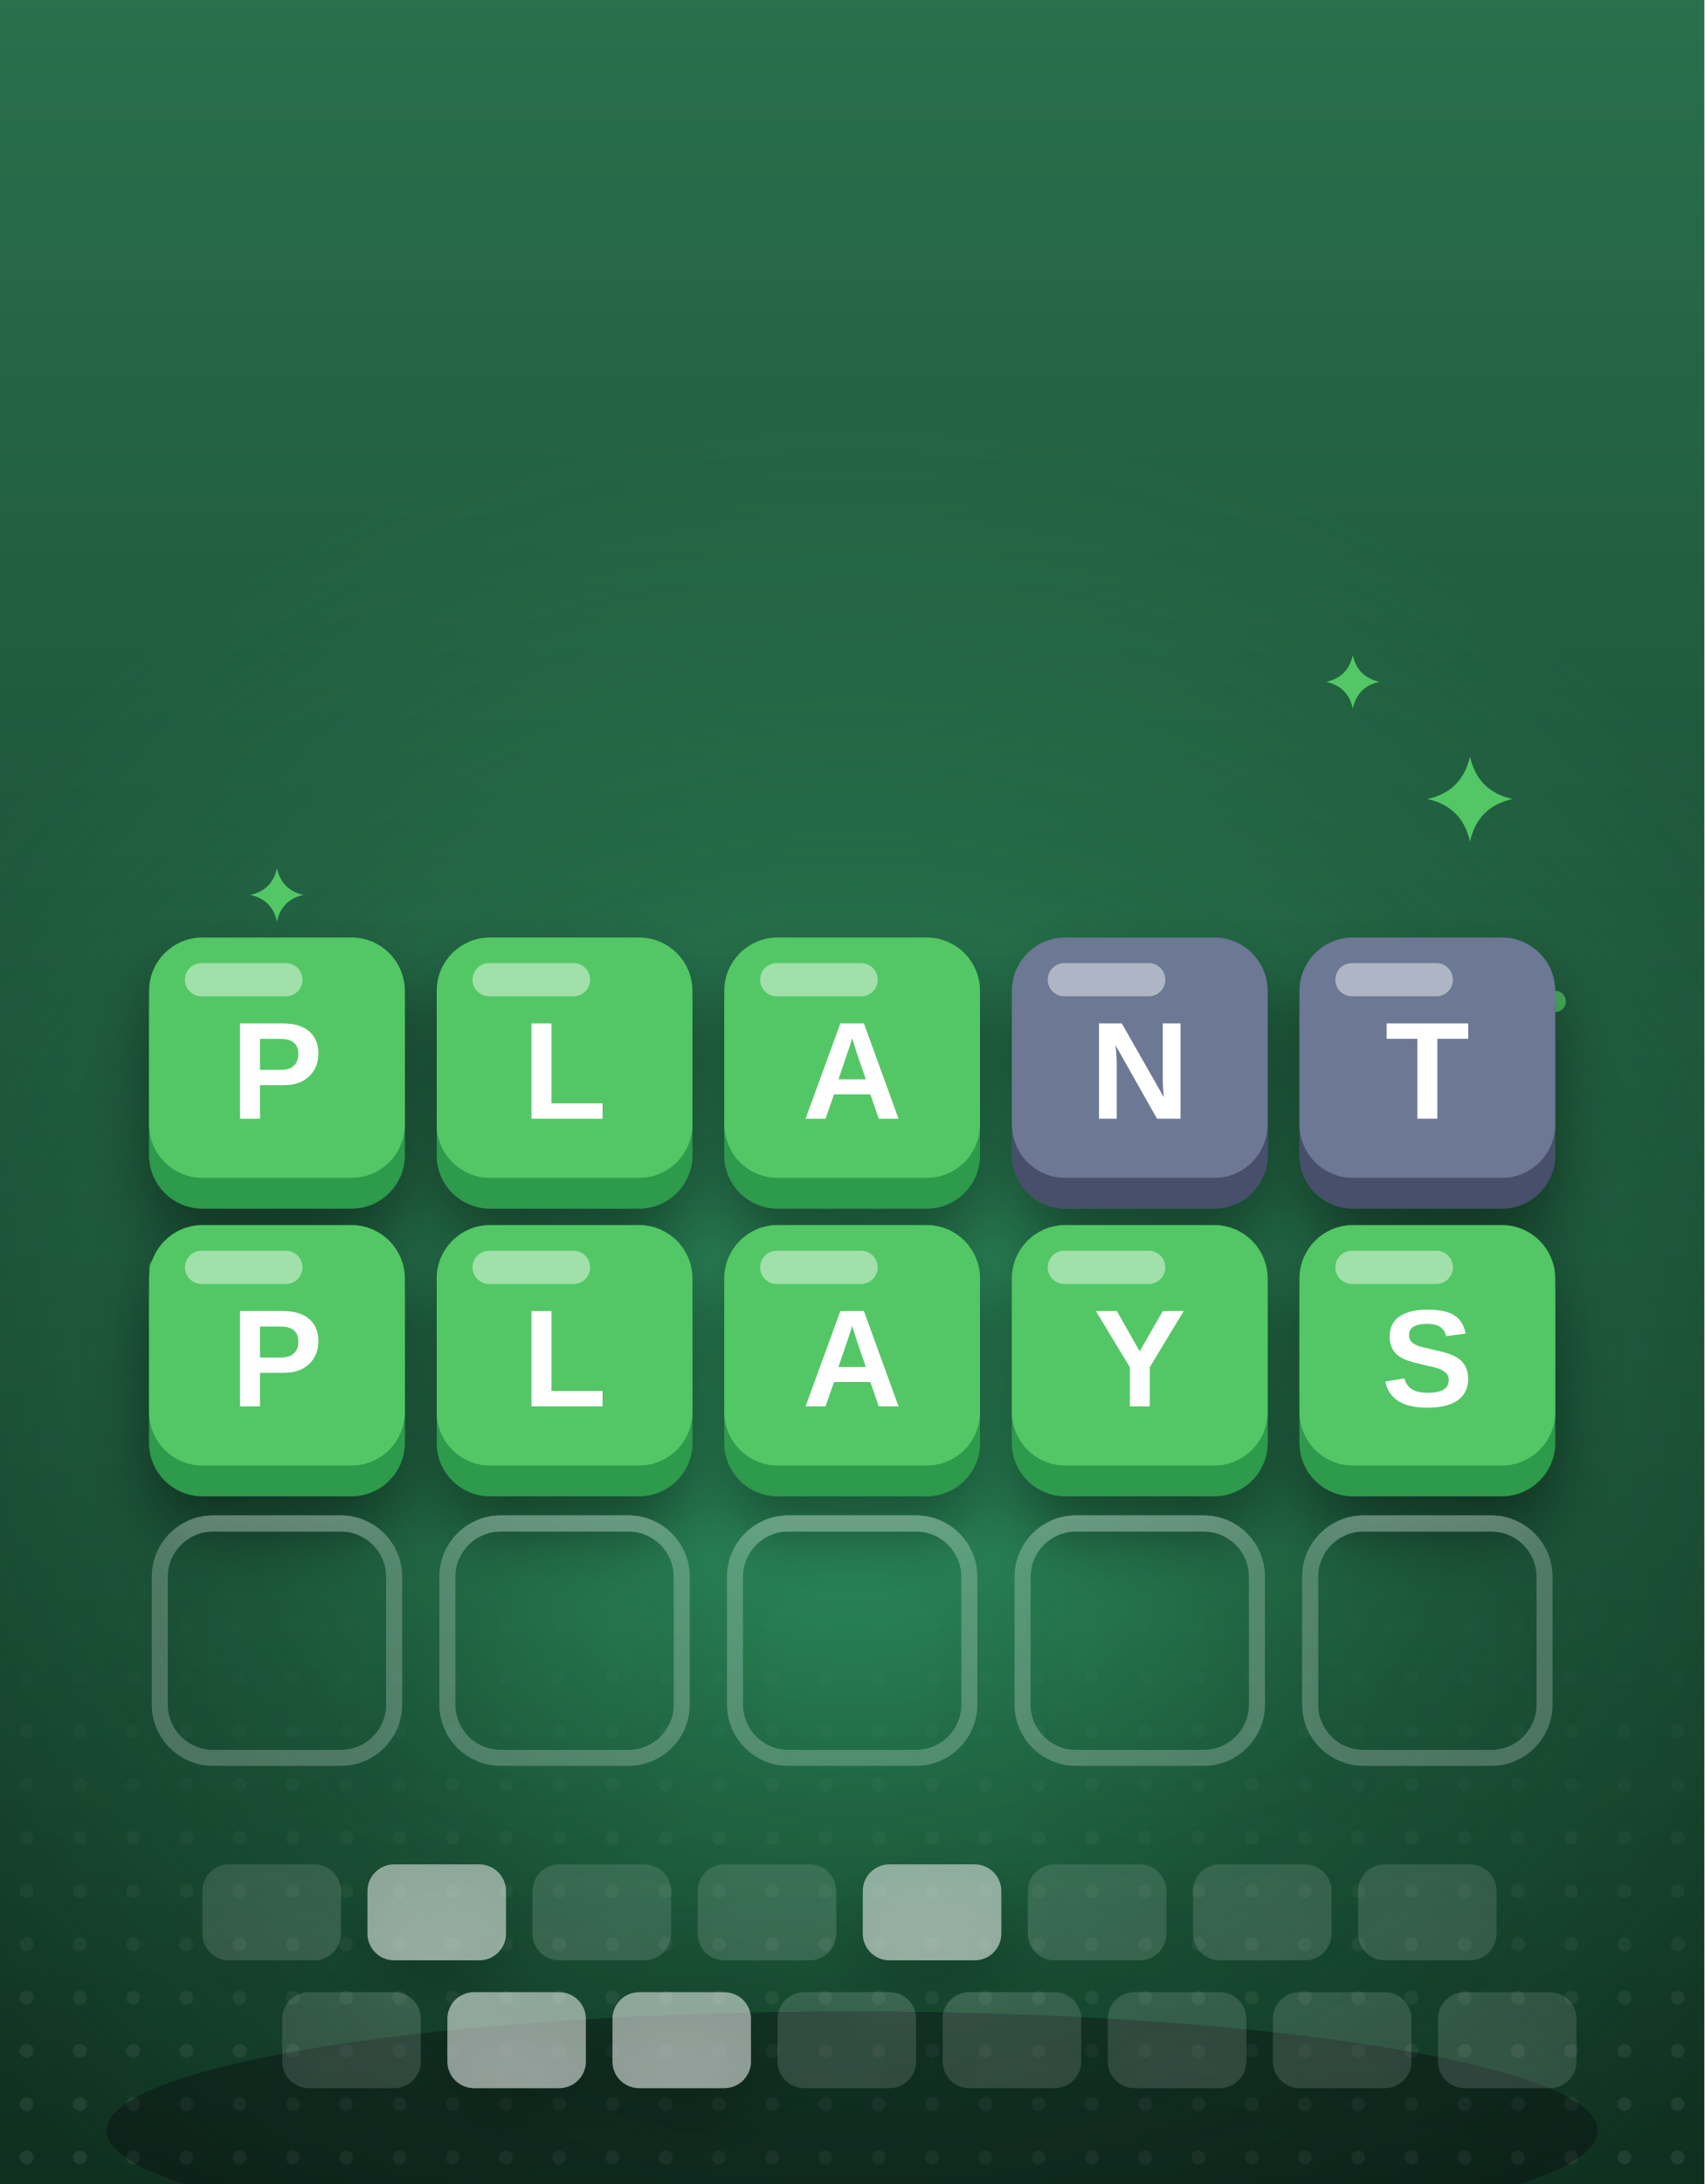
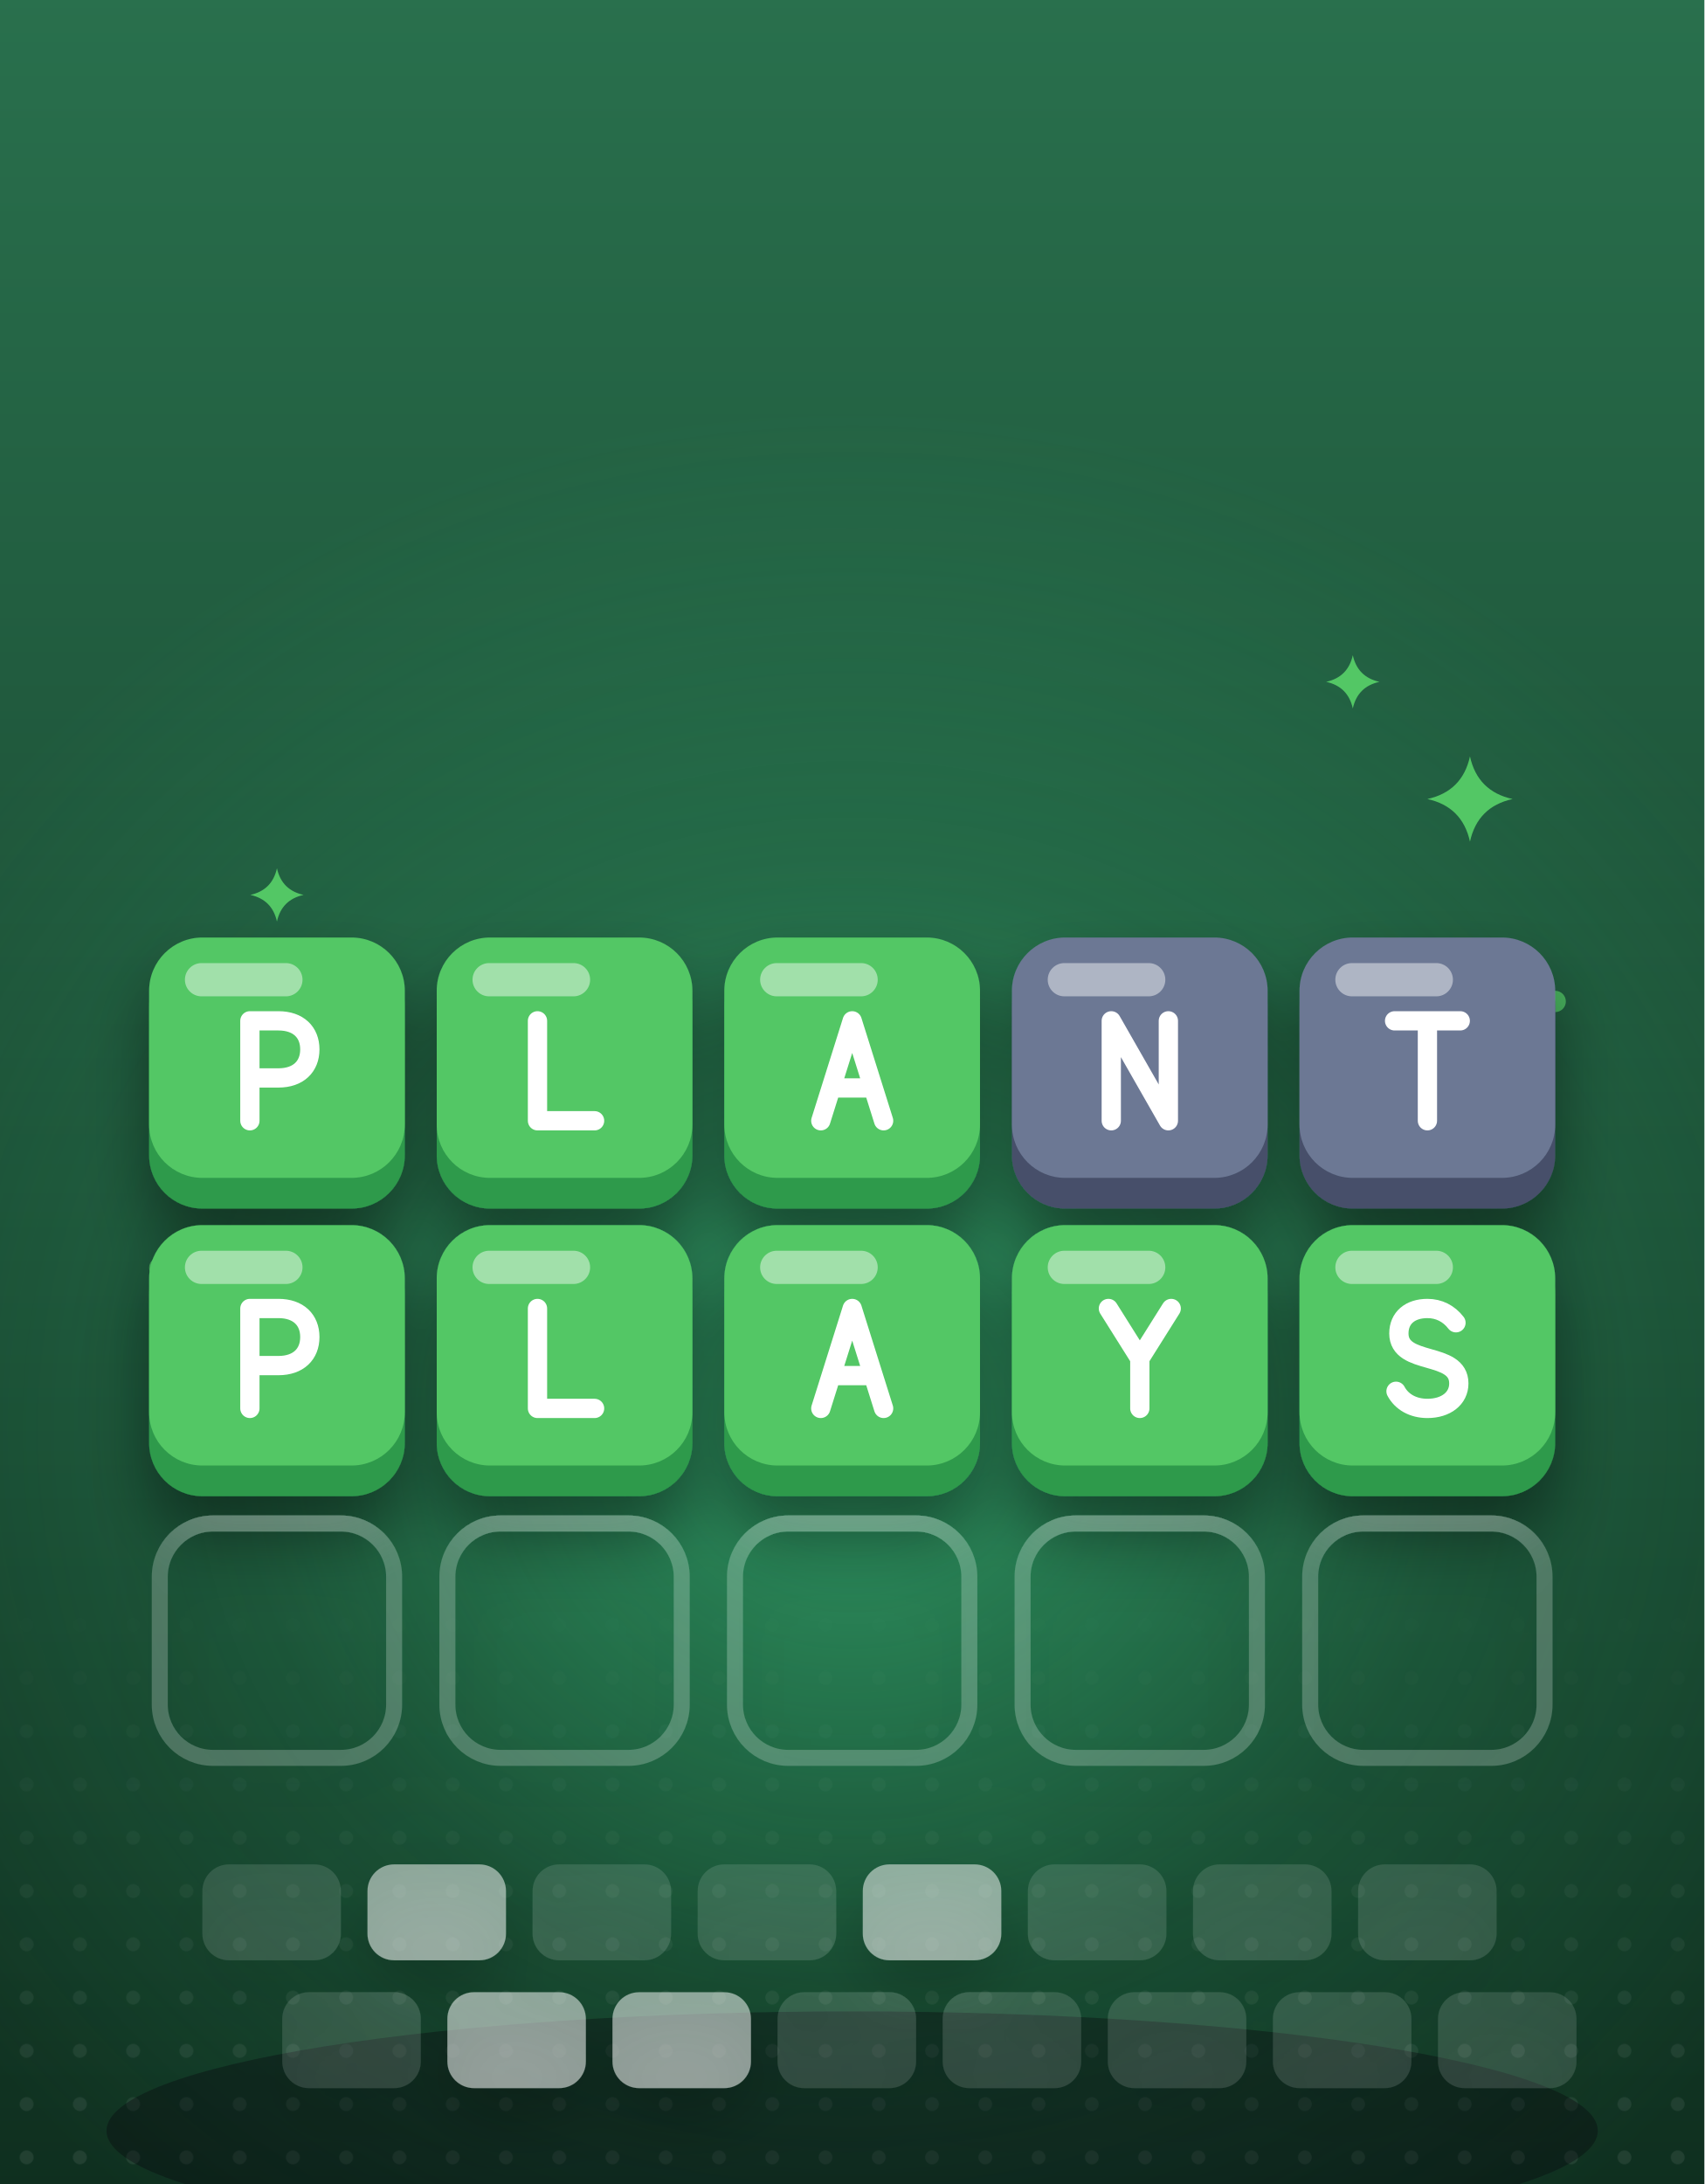
<svg xmlns="http://www.w3.org/2000/svg" viewBox="0 0 320 410" role="img" aria-labelledby="title desc">
  <defs>
    <linearGradient id="bg" x1="0" y1="0" x2="0" y2="1">
      <stop stop-color="#29704d" />
      <stop offset="1" stop-color="#0f2f1f" />
    </linearGradient>
    <radialGradient id="glow" cx="50%" cy="50%" r="50%">
      <stop stop-color="#44e494" stop-opacity=".5" />
      <stop offset=".55" stop-color="#44e494" stop-opacity=".14" />
      <stop offset="1" stop-color="#44e494" stop-opacity="0" />
    </radialGradient>
    <pattern id="dots" width="10" height="10" patternUnits="userSpaceOnUse">
      <circle cx="5" cy="5" r="1.3" fill="#fff" />
    </pattern>
    <linearGradient id="dotfade" x1="0" y1="0" x2="0" y2="1">
      <stop stop-color="#fff" stop-opacity="0" />
      <stop offset="1" stop-color="#fff" stop-opacity=".9" />
    </linearGradient>
    <mask id="floor">
      <rect x="0" y="300" width="320" height="110" fill="url(#dotfade)" />
    </mask>
    <filter id="drop" x="-25%" y="-25%" width="150%" height="160%">
      <feDropShadow dx="0" dy="7" stdDeviation="6" flood-color="#05030c" flood-opacity=".42" />
    </filter>
  </defs>
  <rect x="0" y="0" width="320" height="410" fill="url(#bg)" />
  <ellipse cx="160" cy="268" rx="210" ry="190" fill="url(#glow)" />
  <rect x="0" y="300" width="320" height="110" fill="url(#dots)" mask="url(#floor)" opacity="0.09" />
  <path d="M276 142Q277.44 148.56 284 150Q277.44 151.44 276 158Q274.56 151.44 268 150Q274.56 148.56 276 142Z" fill="#53c765" />
  <path d="M40 191Q41.26 196.74 47 198Q41.26 199.26 40 205Q38.74 199.26 33 198Q38.74 196.74 40 191Z" fill="#53c765" />
  <circle cx="292" cy="188" r="2" fill="#53c765" opacity="0.8" />
  <path d="M254 123Q254.9 127.1 259 128Q254.9 128.9 254 133Q253.1 128.9 249 128Q253.1 127.1 254 123Z" fill="#53c765" />
  <path d="M52 163Q52.9 167.1 57 168Q52.9 168.9 52 173Q51.1 168.9 47 168Q51.1 167.1 52 163Z" fill="#53c765" />
  <circle cx="30" cy="238" r="2" fill="#53c765" opacity="0.8" />
  <ellipse cx="160" cy="400" rx="140" ry="22.4" fill="#05030c" opacity="0.35" />
  <g filter="url(#drop)">
    <g>
      <rect x="28" y="178.88" width="48" height="48" fill="#2f9a4c" rx="10" />
      <rect x="28" y="176" width="48" height="45.12" fill="#53c765" rx="10" />
      <rect x="34.72" y="180.8" width="22.08" height="6.24" fill="#fff" rx="3.12" opacity="0.45" />
    </g>
-     <text x="52" y="201" font-size="26" fill="#fff" text-anchor="middle" dominant-baseline="central" font-family="'Arial Rounded MT Bold','Nunito','Helvetica Neue',Arial,sans-serif" font-weight="800">P</text>
+     <g transform="translate(45.31 191.64) scale(1.34)" stroke="#fff" stroke-width="2.7" stroke-linecap="round" stroke-linejoin="round" fill="none">
+       <path d="M1.2 14V0h4c2.8 0 4.4 1.6 4.4 4s-1.6 4-4.4 4h-4" fill="none" />
+     </g>
    <g>
      <rect x="82" y="178.88" width="48" height="48" fill="#2f9a4c" rx="10" />
      <rect x="82" y="176" width="48" height="45.12" fill="#53c765" rx="10" />
      <rect x="88.72" y="180.8" width="22.08" height="6.24" fill="#fff" rx="3.12" opacity="0.45" />
    </g>
-     <text x="106" y="201" font-size="26" fill="#fff" text-anchor="middle" dominant-baseline="central" font-family="'Arial Rounded MT Bold','Nunito','Helvetica Neue',Arial,sans-serif" font-weight="800">L</text>
+     <g transform="translate(99.31 191.64) scale(1.34)" stroke="#fff" stroke-width="2.7" stroke-linecap="round" stroke-linejoin="round" fill="none">
+       <path d="M1.2 0v14h8" fill="none" />
+     </g>
    <g>
      <rect x="136" y="178.88" width="48" height="48" fill="#2f9a4c" rx="10" />
      <rect x="136" y="176" width="48" height="45.12" fill="#53c765" rx="10" />
      <rect x="142.72" y="180.8" width="22.08" height="6.24" fill="#fff" rx="3.12" opacity="0.45" />
    </g>
-     <text x="160" y="201" font-size="26" fill="#fff" text-anchor="middle" dominant-baseline="central" font-family="'Arial Rounded MT Bold','Nunito','Helvetica Neue',Arial,sans-serif" font-weight="800">A</text>
+     <g transform="translate(153.31 191.64) scale(1.34)" stroke="#fff" stroke-width="2.7" stroke-linecap="round" stroke-linejoin="round" fill="none">
+       <path d="M.6 14 5 0l4.4 14M2.2 9.4h5.6" fill="none" />
+     </g>
    <g>
      <rect x="190" y="178.88" width="48" height="48" fill="#47506a" rx="10" />
      <rect x="190" y="176" width="48" height="45.12" fill="#6c7894" rx="10" />
      <rect x="196.72" y="180.8" width="22.08" height="6.24" fill="#fff" rx="3.12" opacity="0.45" />
    </g>
-     <text x="214" y="201" font-size="26" fill="#fff" text-anchor="middle" dominant-baseline="central" font-family="'Arial Rounded MT Bold','Nunito','Helvetica Neue',Arial,sans-serif" font-weight="800">N</text>
+     <g transform="translate(207.31 191.64) scale(1.34)" stroke="#fff" stroke-width="2.7" stroke-linecap="round" stroke-linejoin="round" fill="none">
+       <path d="M1 14V0l8 14V0" fill="none" />
+     </g>
    <g>
      <rect x="244" y="178.88" width="48" height="48" fill="#47506a" rx="10" />
      <rect x="244" y="176" width="48" height="45.12" fill="#6c7894" rx="10" />
      <rect x="250.72" y="180.8" width="22.08" height="6.24" fill="#fff" rx="3.12" opacity="0.45" />
    </g>
-     <text x="268" y="201" font-size="26" fill="#fff" text-anchor="middle" dominant-baseline="central" font-family="'Arial Rounded MT Bold','Nunito','Helvetica Neue',Arial,sans-serif" font-weight="800">T</text>
+     <g transform="translate(261.31 191.64) scale(1.34)" stroke="#fff" stroke-width="2.7" stroke-linecap="round" stroke-linejoin="round" fill="none">
+       <path d="M.4 0h9.2M5 0v14" fill="none" />
+     </g>
    <g>
      <rect x="28" y="232.88" width="48" height="48" fill="#2f9a4c" rx="10" />
      <rect x="28" y="230" width="48" height="45.12" fill="#53c765" rx="10" />
      <rect x="34.72" y="234.8" width="22.08" height="6.24" fill="#fff" rx="3.12" opacity="0.45" />
    </g>
-     <text x="52" y="255" font-size="26" fill="#fff" text-anchor="middle" dominant-baseline="central" font-family="'Arial Rounded MT Bold','Nunito','Helvetica Neue',Arial,sans-serif" font-weight="800">P</text>
+     <g transform="translate(45.31 245.64) scale(1.34)" stroke="#fff" stroke-width="2.7" stroke-linecap="round" stroke-linejoin="round" fill="none">
+       <path d="M1.2 14V0h4c2.8 0 4.4 1.6 4.4 4s-1.6 4-4.4 4h-4" fill="none" />
+     </g>
    <g>
      <rect x="82" y="232.88" width="48" height="48" fill="#2f9a4c" rx="10" />
      <rect x="82" y="230" width="48" height="45.12" fill="#53c765" rx="10" />
      <rect x="88.72" y="234.8" width="22.08" height="6.24" fill="#fff" rx="3.12" opacity="0.45" />
    </g>
-     <text x="106" y="255" font-size="26" fill="#fff" text-anchor="middle" dominant-baseline="central" font-family="'Arial Rounded MT Bold','Nunito','Helvetica Neue',Arial,sans-serif" font-weight="800">L</text>
+     <g transform="translate(99.31 245.64) scale(1.34)" stroke="#fff" stroke-width="2.7" stroke-linecap="round" stroke-linejoin="round" fill="none">
+       <path d="M1.2 0v14h8" fill="none" />
+     </g>
    <g>
      <rect x="136" y="232.88" width="48" height="48" fill="#2f9a4c" rx="10" />
      <rect x="136" y="230" width="48" height="45.12" fill="#53c765" rx="10" />
      <rect x="142.72" y="234.8" width="22.08" height="6.24" fill="#fff" rx="3.12" opacity="0.45" />
    </g>
-     <text x="160" y="255" font-size="26" fill="#fff" text-anchor="middle" dominant-baseline="central" font-family="'Arial Rounded MT Bold','Nunito','Helvetica Neue',Arial,sans-serif" font-weight="800">A</text>
+     <g transform="translate(153.31 245.64) scale(1.34)" stroke="#fff" stroke-width="2.7" stroke-linecap="round" stroke-linejoin="round" fill="none">
+       <path d="M.6 14 5 0l4.4 14M2.2 9.4h5.6" fill="none" />
+     </g>
    <g>
      <rect x="190" y="232.88" width="48" height="48" fill="#2f9a4c" rx="10" />
      <rect x="190" y="230" width="48" height="45.12" fill="#53c765" rx="10" />
      <rect x="196.72" y="234.8" width="22.08" height="6.24" fill="#fff" rx="3.12" opacity="0.45" />
    </g>
-     <text x="214" y="255" font-size="26" fill="#fff" text-anchor="middle" dominant-baseline="central" font-family="'Arial Rounded MT Bold','Nunito','Helvetica Neue',Arial,sans-serif" font-weight="800">Y</text>
+     <g transform="translate(207.31 245.64) scale(1.34)" stroke="#fff" stroke-width="2.7" stroke-linecap="round" stroke-linejoin="round" fill="none">
+       <path d="M.6 0 5 7l4.4-7M5 7v7" fill="none" />
+     </g>
    <g>
      <rect x="244" y="232.88" width="48" height="48" fill="#2f9a4c" rx="10" />
      <rect x="244" y="230" width="48" height="45.12" fill="#53c765" rx="10" />
      <rect x="250.72" y="234.8" width="22.08" height="6.24" fill="#fff" rx="3.12" opacity="0.45" />
    </g>
-     <text x="268" y="255" font-size="26" fill="#fff" text-anchor="middle" dominant-baseline="central" font-family="'Arial Rounded MT Bold','Nunito','Helvetica Neue',Arial,sans-serif" font-weight="800">S</text>
+     <g transform="translate(261.31 245.64) scale(1.34)" stroke="#fff" stroke-width="2.7" stroke-linecap="round" stroke-linejoin="round" fill="none">
+       <path d="M9 2C8 .7 6.6 0 5 0 2.6 0 1 1.3 1 3.5c0 4.6 8.4 2.4 8.4 7 0 2.1-1.8 3.5-4.4 3.5-2 0-3.6-.9-4.4-2.4" fill="none" />
+     </g>
    <rect x="30" y="286" width="44" height="44" fill="none" rx="10" stroke="#fff" stroke-width="3" opacity="0.22" />
    <rect x="84" y="286" width="44" height="44" fill="none" rx="10" stroke="#fff" stroke-width="3" opacity="0.22" />
    <rect x="138" y="286" width="44" height="44" fill="none" rx="10" stroke="#fff" stroke-width="3" opacity="0.22" />
    <rect x="192" y="286" width="44" height="44" fill="none" rx="10" stroke="#fff" stroke-width="3" opacity="0.22" />
    <rect x="246" y="286" width="44" height="44" fill="none" rx="10" stroke="#fff" stroke-width="3" opacity="0.22" />
-     <rect x="38" y="350" width="26" height="18" fill="#fff" rx="5" opacity="0.12" />
-     <rect x="69" y="350" width="26" height="18" fill="#fff" rx="5" opacity="0.5" />
-     <rect x="100" y="350" width="26" height="18" fill="#fff" rx="5" opacity="0.12" />
-     <rect x="131" y="350" width="26" height="18" fill="#fff" rx="5" opacity="0.12" />
-     <rect x="162" y="350" width="26" height="18" fill="#fff" rx="5" opacity="0.5" />
-     <rect x="193" y="350" width="26" height="18" fill="#fff" rx="5" opacity="0.12" />
-     <rect x="224" y="350" width="26" height="18" fill="#fff" rx="5" opacity="0.12" />
-     <rect x="255" y="350" width="26" height="18" fill="#fff" rx="5" opacity="0.12" />
-     <rect x="53" y="374" width="26" height="18" fill="#fff" rx="5" opacity="0.12" />
-     <rect x="84" y="374" width="26" height="18" fill="#fff" rx="5" opacity="0.5" />
-     <rect x="115" y="374" width="26" height="18" fill="#fff" rx="5" opacity="0.5" />
-     <rect x="146" y="374" width="26" height="18" fill="#fff" rx="5" opacity="0.12" />
-     <rect x="177" y="374" width="26" height="18" fill="#fff" rx="5" opacity="0.12" />
-     <rect x="208" y="374" width="26" height="18" fill="#fff" rx="5" opacity="0.12" />
-     <rect x="239" y="374" width="26" height="18" fill="#fff" rx="5" opacity="0.12" />
-     <rect x="270" y="374" width="26" height="18" fill="#fff" rx="5" opacity="0.12" />
+     <path d="M43 350h16a5 5 0 0 1 5 5v8a5 5 0 0 1 -5 5h-16a5 5 0 0 1 -5 -5v-8a5 5 0 0 1 5 -5ZM105 350h16a5 5 0 0 1 5 5v8a5 5 0 0 1 -5 5h-16a5 5 0 0 1 -5 -5v-8a5 5 0 0 1 5 -5ZM136 350h16a5 5 0 0 1 5 5v8a5 5 0 0 1 -5 5h-16a5 5 0 0 1 -5 -5v-8a5 5 0 0 1 5 -5ZM198 350h16a5 5 0 0 1 5 5v8a5 5 0 0 1 -5 5h-16a5 5 0 0 1 -5 -5v-8a5 5 0 0 1 5 -5ZM229 350h16a5 5 0 0 1 5 5v8a5 5 0 0 1 -5 5h-16a5 5 0 0 1 -5 -5v-8a5 5 0 0 1 5 -5ZM260 350h16a5 5 0 0 1 5 5v8a5 5 0 0 1 -5 5h-16a5 5 0 0 1 -5 -5v-8a5 5 0 0 1 5 -5ZM58 374h16a5 5 0 0 1 5 5v8a5 5 0 0 1 -5 5h-16a5 5 0 0 1 -5 -5v-8a5 5 0 0 1 5 -5ZM151 374h16a5 5 0 0 1 5 5v8a5 5 0 0 1 -5 5h-16a5 5 0 0 1 -5 -5v-8a5 5 0 0 1 5 -5ZM182 374h16a5 5 0 0 1 5 5v8a5 5 0 0 1 -5 5h-16a5 5 0 0 1 -5 -5v-8a5 5 0 0 1 5 -5ZM213 374h16a5 5 0 0 1 5 5v8a5 5 0 0 1 -5 5h-16a5 5 0 0 1 -5 -5v-8a5 5 0 0 1 5 -5ZM244 374h16a5 5 0 0 1 5 5v8a5 5 0 0 1 -5 5h-16a5 5 0 0 1 -5 -5v-8a5 5 0 0 1 5 -5ZM275 374h16a5 5 0 0 1 5 5v8a5 5 0 0 1 -5 5h-16a5 5 0 0 1 -5 -5v-8a5 5 0 0 1 5 -5Z" fill="#fff" opacity="0.12" />
+     <path d="M74 350h16a5 5 0 0 1 5 5v8a5 5 0 0 1 -5 5h-16a5 5 0 0 1 -5 -5v-8a5 5 0 0 1 5 -5ZM167 350h16a5 5 0 0 1 5 5v8a5 5 0 0 1 -5 5h-16a5 5 0 0 1 -5 -5v-8a5 5 0 0 1 5 -5ZM89 374h16a5 5 0 0 1 5 5v8a5 5 0 0 1 -5 5h-16a5 5 0 0 1 -5 -5v-8a5 5 0 0 1 5 -5ZM120 374h16a5 5 0 0 1 5 5v8a5 5 0 0 1 -5 5h-16a5 5 0 0 1 -5 -5v-8a5 5 0 0 1 5 -5Z" fill="#fff" opacity="0.5" />
  </g>
</svg>
